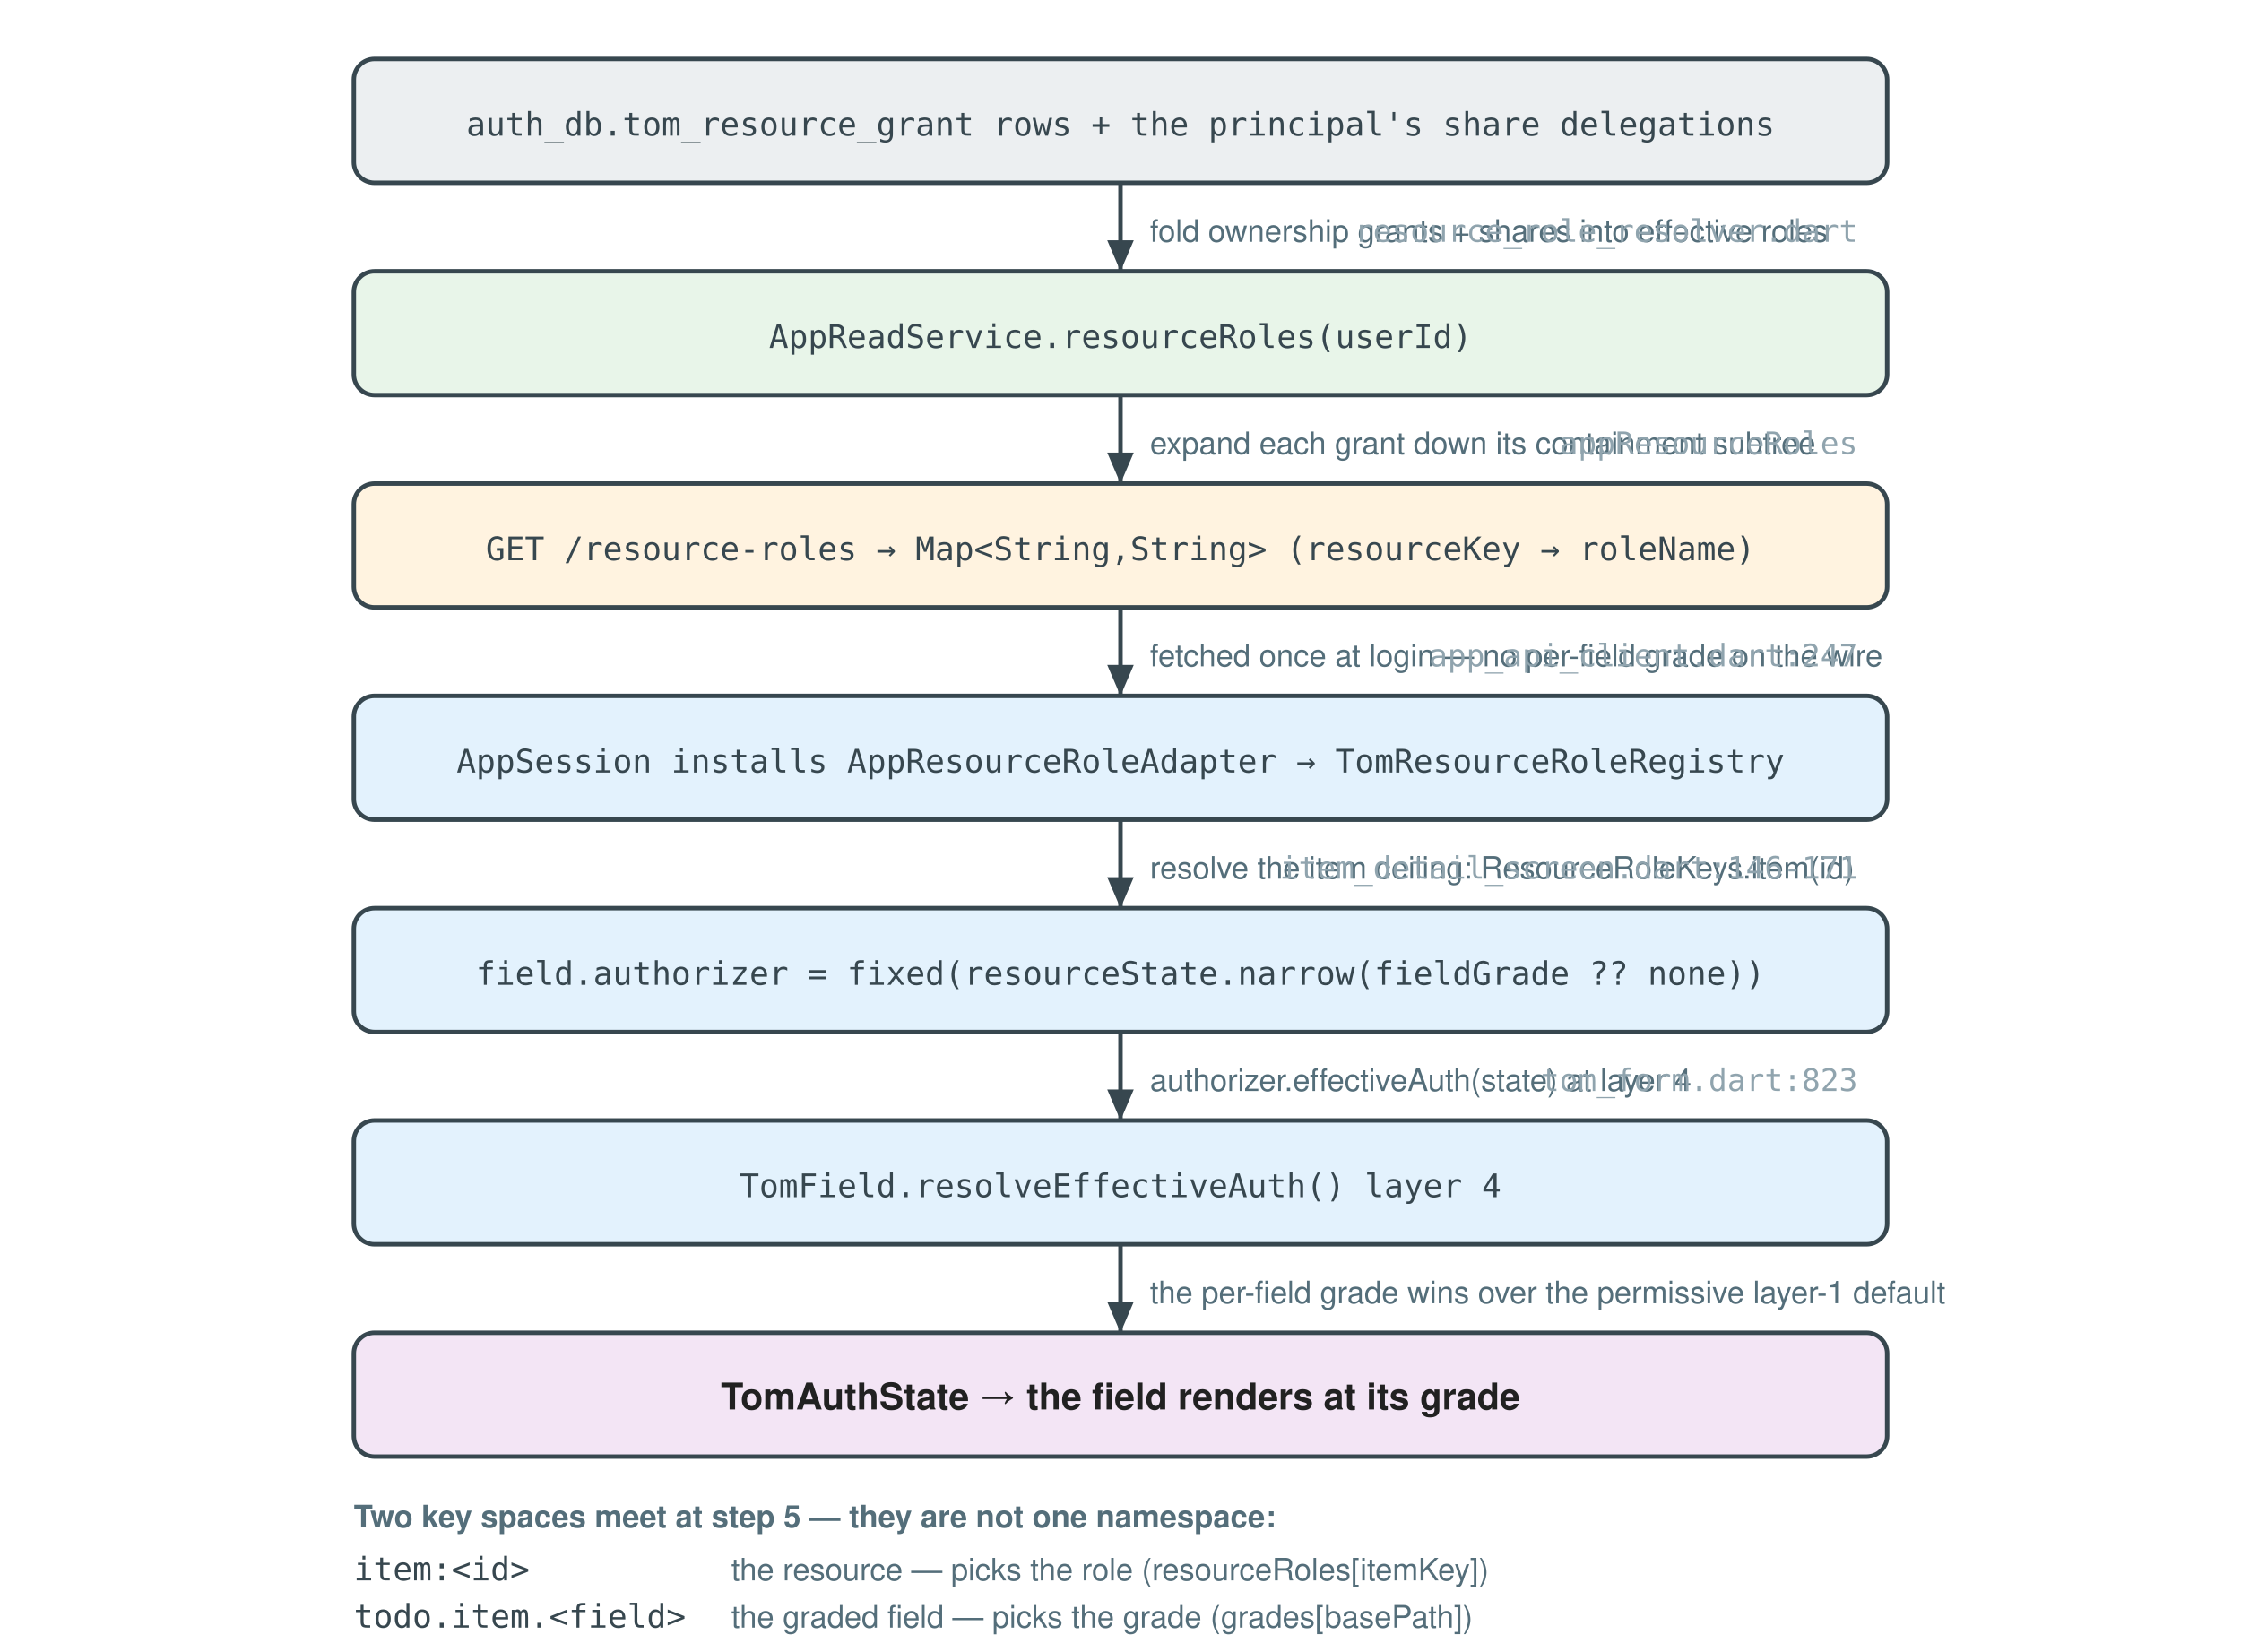
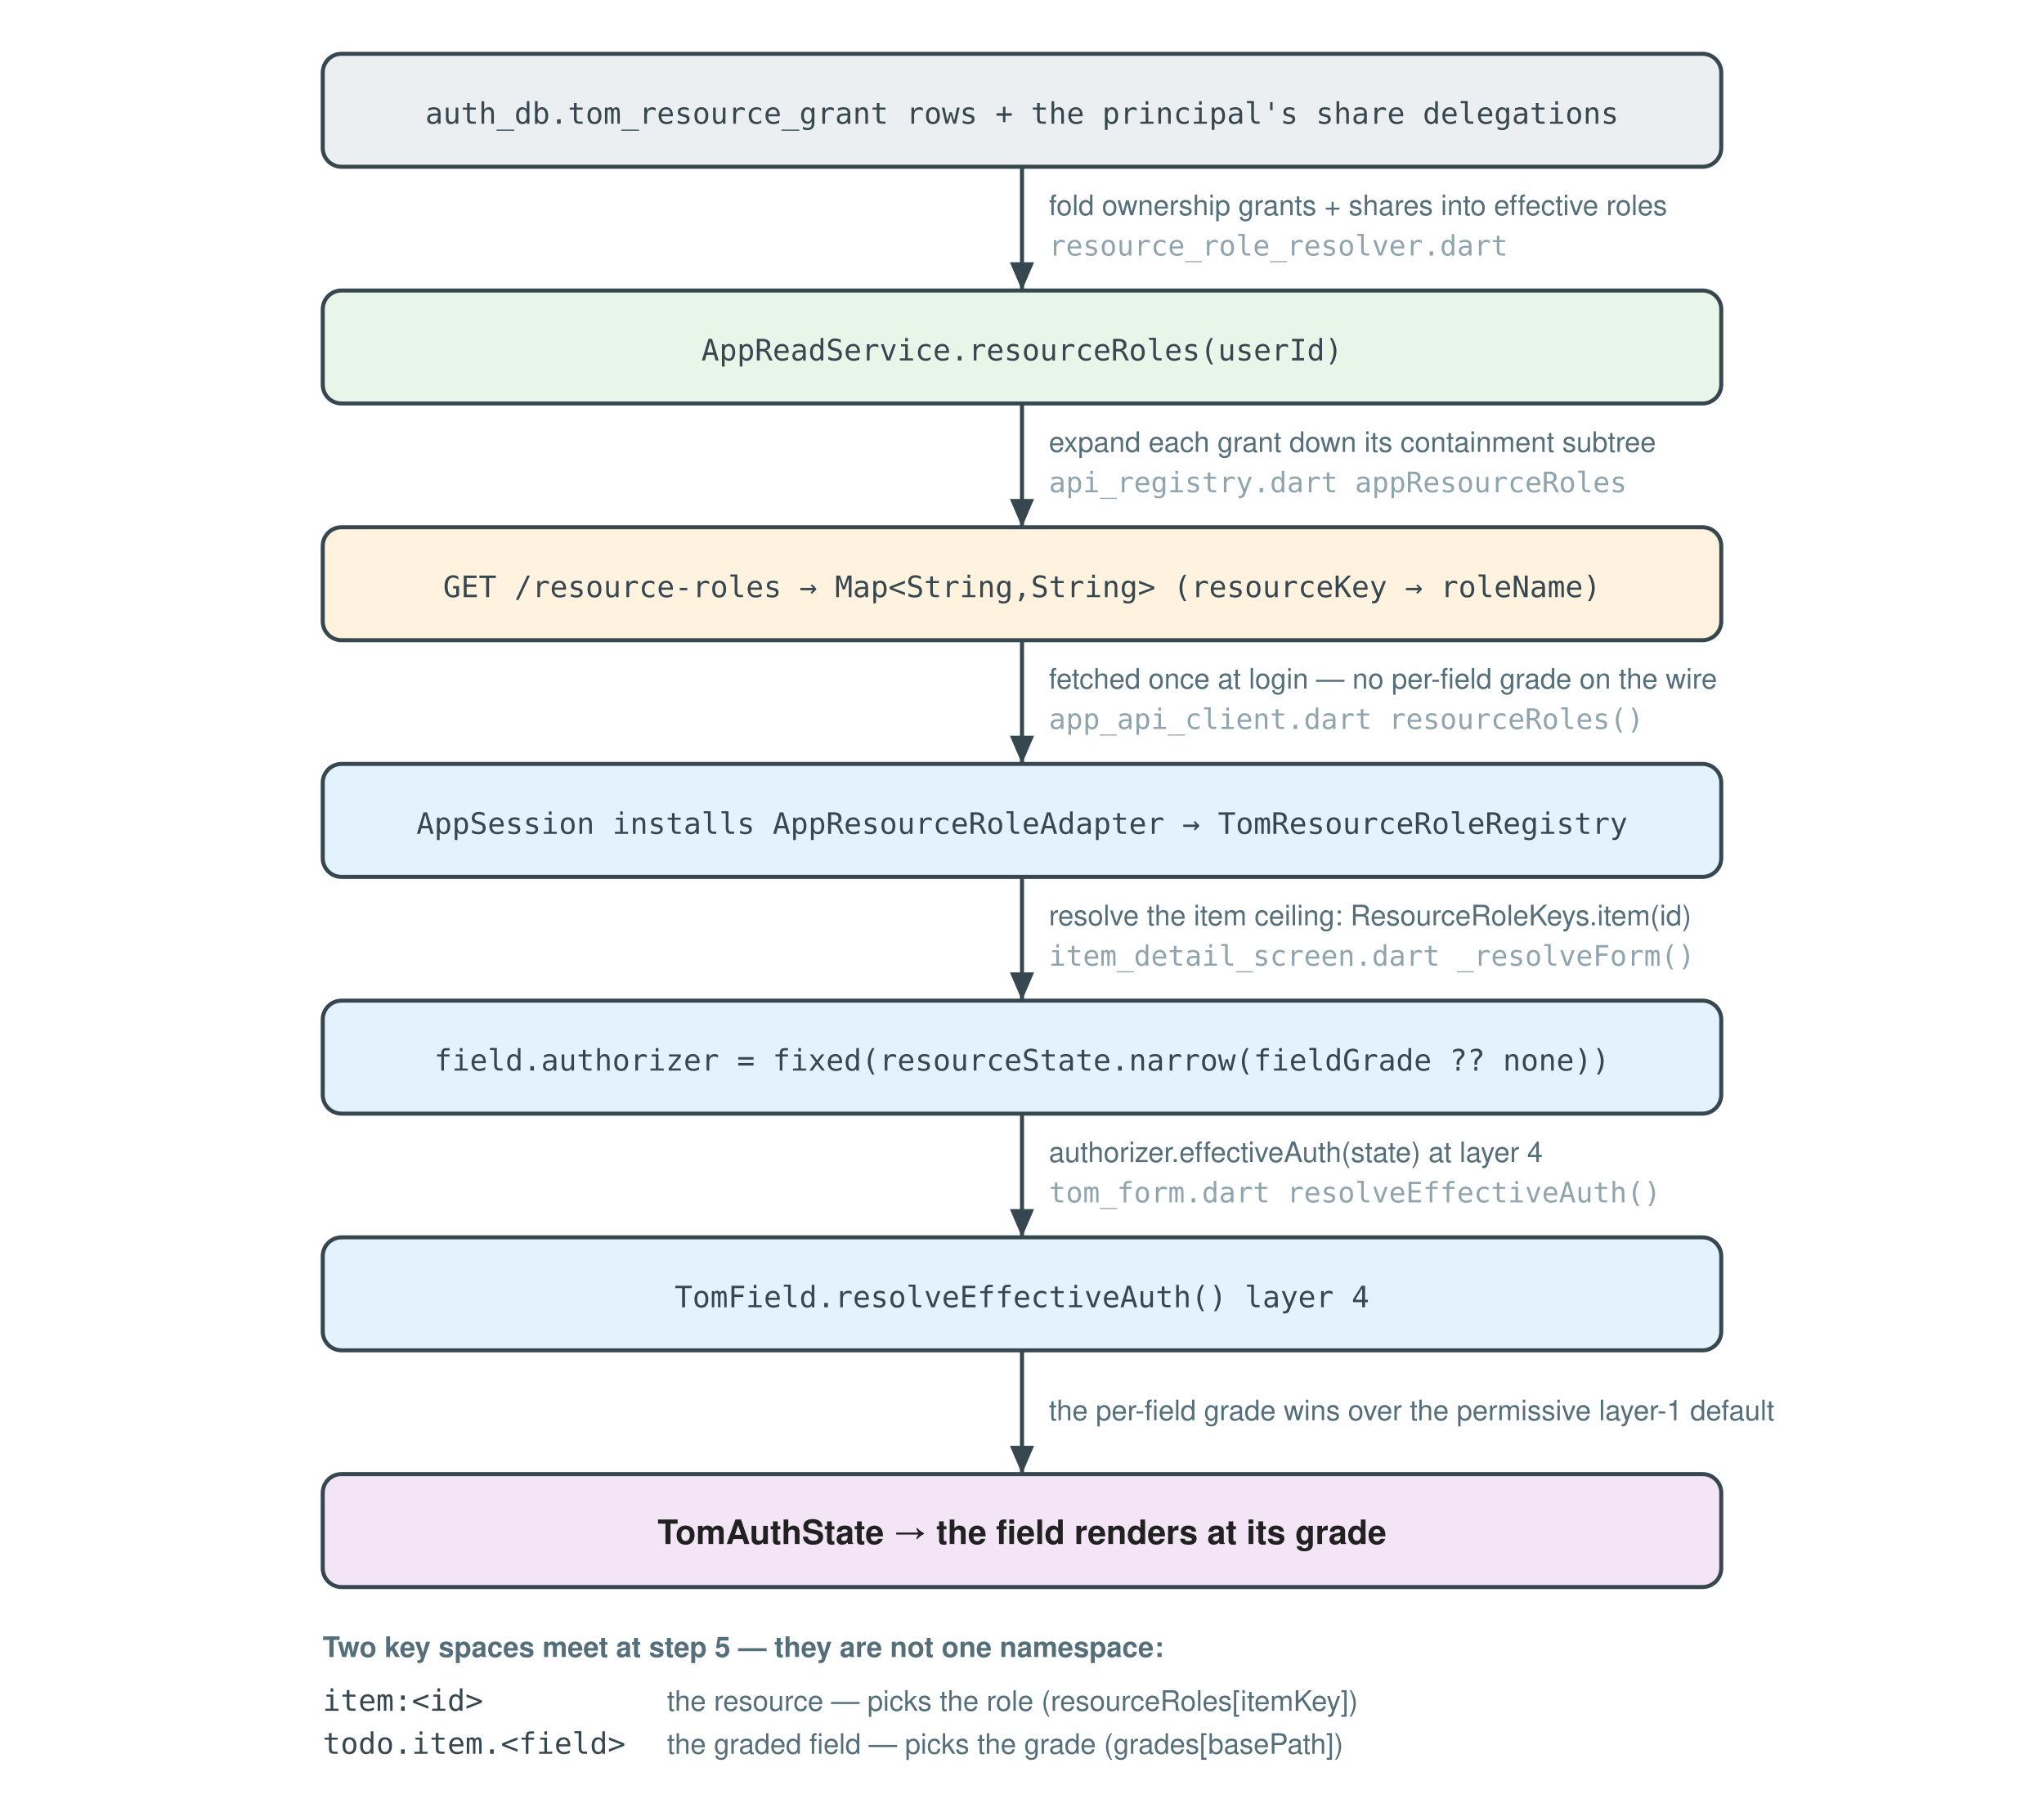
- <svg xmlns="http://www.w3.org/2000/svg" viewBox="0 0 760 560" font-family="-apple-system, Segoe UI, Helvetica, Arial, sans-serif" font-size="12.5">
+ <svg xmlns="http://www.w3.org/2000/svg" viewBox="0 0 760 672" font-family="-apple-system, Segoe UI, Helvetica, Arial, sans-serif" font-size="12.5">
  <defs>
    <marker id="arrow9" markerWidth="9" markerHeight="9" refX="7" refY="3" orient="auto" markerUnits="strokeWidth">
      <path d="M0,0 L7,3 L0,6 Z" fill="#37474f" />
    </marker>
  </defs>
  <style>
    .box{stroke:#37474f;stroke-width:1.5;}
    .db{fill:#eceff1;}
    .server{fill:#e8f5e9;}
    .wire{fill:#fff3e0;}
    .client{fill:#e3f2fd;}
    .render{fill:#f3e5f5;}
    .lbl{fill:#212121;}
    .mono{fill:#37474f;font-family:monospace;font-size:11px;}
    .flow{stroke:#37474f;stroke-width:1.5;fill:none;marker-end:url(#arrow9);}
    .cite{fill:#90a4ae;font-size:10.5px;font-family:monospace;}
    .side{fill:#546e7a;font-size:10.5px;}
  </style>
  <rect class="box db" x="120" y="20" width="520" height="42" rx="7" />
  <text class="mono" x="380" y="46" text-anchor="middle">auth_db.tom_resource_grant rows + the principal's share delegations</text>
-   <path class="flow" d="M380,62 L380,92" />
-   <text class="side" x="390" y="82">fold ownership grants + shares into effective roles</text>
-   <text class="cite" x="630" y="82" text-anchor="end">resource_role_resolver.dart</text>
-   <rect class="box server" x="120" y="92" width="520" height="42" rx="7" />
-   <text class="mono" x="380" y="118" text-anchor="middle">AppReadService.resourceRoles(userId)</text>
-   <path class="flow" d="M380,134 L380,164" />
-   <text class="side" x="390" y="154">expand each grant down its containment subtree</text>
-   <text class="cite" x="630" y="154" text-anchor="end">appResourceRoles</text>
-   <rect class="box wire" x="120" y="164" width="520" height="42" rx="7" />
-   <text class="mono" x="380" y="190" text-anchor="middle">GET /resource-roles → Map&lt;String,String&gt; (resourceKey → roleName)</text>
-   <path class="flow" d="M380,206 L380,236" />
-   <text class="side" x="390" y="226">fetched once at login — no per-field grade on the wire</text>
-   <text class="cite" x="630" y="226" text-anchor="end">app_api_client.dart:247</text>
-   <rect class="box client" x="120" y="236" width="520" height="42" rx="7" />
-   <text class="mono" x="380" y="262" text-anchor="middle">AppSession installs AppResourceRoleAdapter → TomResourceRoleRegistry</text>
-   <path class="flow" d="M380,278 L380,308" />
-   <text class="side" x="390" y="298">resolve the item ceiling: ResourceRoleKeys.item(id)</text>
-   <text class="cite" x="630" y="298" text-anchor="end">item_detail_screen.dart:146-171</text>
-   <rect class="box client" x="120" y="308" width="520" height="42" rx="7" />
-   <text class="mono" x="380" y="334" text-anchor="middle">field.authorizer = fixed(resourceState.narrow(fieldGrade ?? none))</text>
-   <path class="flow" d="M380,350 L380,380" />
-   <text class="side" x="390" y="370">authorizer.effectiveAuth(state) at layer 4</text>
-   <text class="cite" x="630" y="370" text-anchor="end">tom_form.dart:823</text>
-   <rect class="box client" x="120" y="380" width="520" height="42" rx="7" />
-   <text class="mono" x="380" y="406" text-anchor="middle">TomField.resolveEffectiveAuth() layer 4</text>
-   <path class="flow" d="M380,422 L380,452" />
-   <text class="side" x="390" y="442">the per-field grade wins over the permissive layer-1 default</text>
-   <rect class="box render" x="120" y="452" width="520" height="42" rx="7" />
-   <text class="lbl" x="380" y="478" text-anchor="middle" font-weight="600">TomAuthState → the field renders at its grade</text>
-   <text class="side" x="120" y="518" font-weight="600">Two key spaces meet at step 5 — they are not one namespace:</text>
-   <text class="mono" x="120" y="536">item:&lt;id&gt;</text>
-   <text class="side" x="248" y="536">the resource — picks the role (resourceRoles[itemKey])</text>
-   <text class="mono" x="120" y="552">todo.item.&lt;field&gt;</text>
-   <text class="side" x="248" y="552">the graded field — picks the grade (grades[basePath])</text>
+   <path class="flow" d="M380,62 L380,108" />
+   <text class="side" x="390" y="80">fold ownership grants + shares into effective roles</text>
+   <text class="cite" x="390" y="95">resource_role_resolver.dart</text>
+   <rect class="box server" x="120" y="108" width="520" height="42" rx="7" />
+   <text class="mono" x="380" y="134" text-anchor="middle">AppReadService.resourceRoles(userId)</text>
+   <path class="flow" d="M380,150 L380,196" />
+   <text class="side" x="390" y="168">expand each grant down its containment subtree</text>
+   <text class="cite" x="390" y="183">api_registry.dart appResourceRoles</text>
+   <rect class="box wire" x="120" y="196" width="520" height="42" rx="7" />
+   <text class="mono" x="380" y="222" text-anchor="middle">GET /resource-roles → Map&lt;String,String&gt; (resourceKey → roleName)</text>
+   <path class="flow" d="M380,238 L380,284" />
+   <text class="side" x="390" y="256">fetched once at login — no per-field grade on the wire</text>
+   <text class="cite" x="390" y="271">app_api_client.dart resourceRoles()</text>
+   <rect class="box client" x="120" y="284" width="520" height="42" rx="7" />
+   <text class="mono" x="380" y="310" text-anchor="middle">AppSession installs AppResourceRoleAdapter → TomResourceRoleRegistry</text>
+   <path class="flow" d="M380,326 L380,372" />
+   <text class="side" x="390" y="344">resolve the item ceiling: ResourceRoleKeys.item(id)</text>
+   <text class="cite" x="390" y="359">item_detail_screen.dart _resolveForm()</text>
+   <rect class="box client" x="120" y="372" width="520" height="42" rx="7" />
+   <text class="mono" x="380" y="398" text-anchor="middle">field.authorizer = fixed(resourceState.narrow(fieldGrade ?? none))</text>
+   <path class="flow" d="M380,414 L380,460" />
+   <text class="side" x="390" y="432">authorizer.effectiveAuth(state) at layer 4</text>
+   <text class="cite" x="390" y="447">tom_form.dart resolveEffectiveAuth()</text>
+   <rect class="box client" x="120" y="460" width="520" height="42" rx="7" />
+   <text class="mono" x="380" y="486" text-anchor="middle">TomField.resolveEffectiveAuth() layer 4</text>
+   <path class="flow" d="M380,502 L380,548" />
+   <text class="side" x="390" y="528">the per-field grade wins over the permissive layer-1 default</text>
+   <rect class="box render" x="120" y="548" width="520" height="42" rx="7" />
+   <text class="lbl" x="380" y="574" text-anchor="middle" font-weight="600">TomAuthState → the field renders at its grade</text>
+   <text class="side" x="120" y="616" font-weight="600">Two key spaces meet at step 5 — they are not one namespace:</text>
+   <text class="mono" x="120" y="636">item:&lt;id&gt;</text>
+   <text class="side" x="248" y="636">the resource — picks the role (resourceRoles[itemKey])</text>
+   <text class="mono" x="120" y="652">todo.item.&lt;field&gt;</text>
+   <text class="side" x="248" y="652">the graded field — picks the grade (grades[basePath])</text>
</svg>
